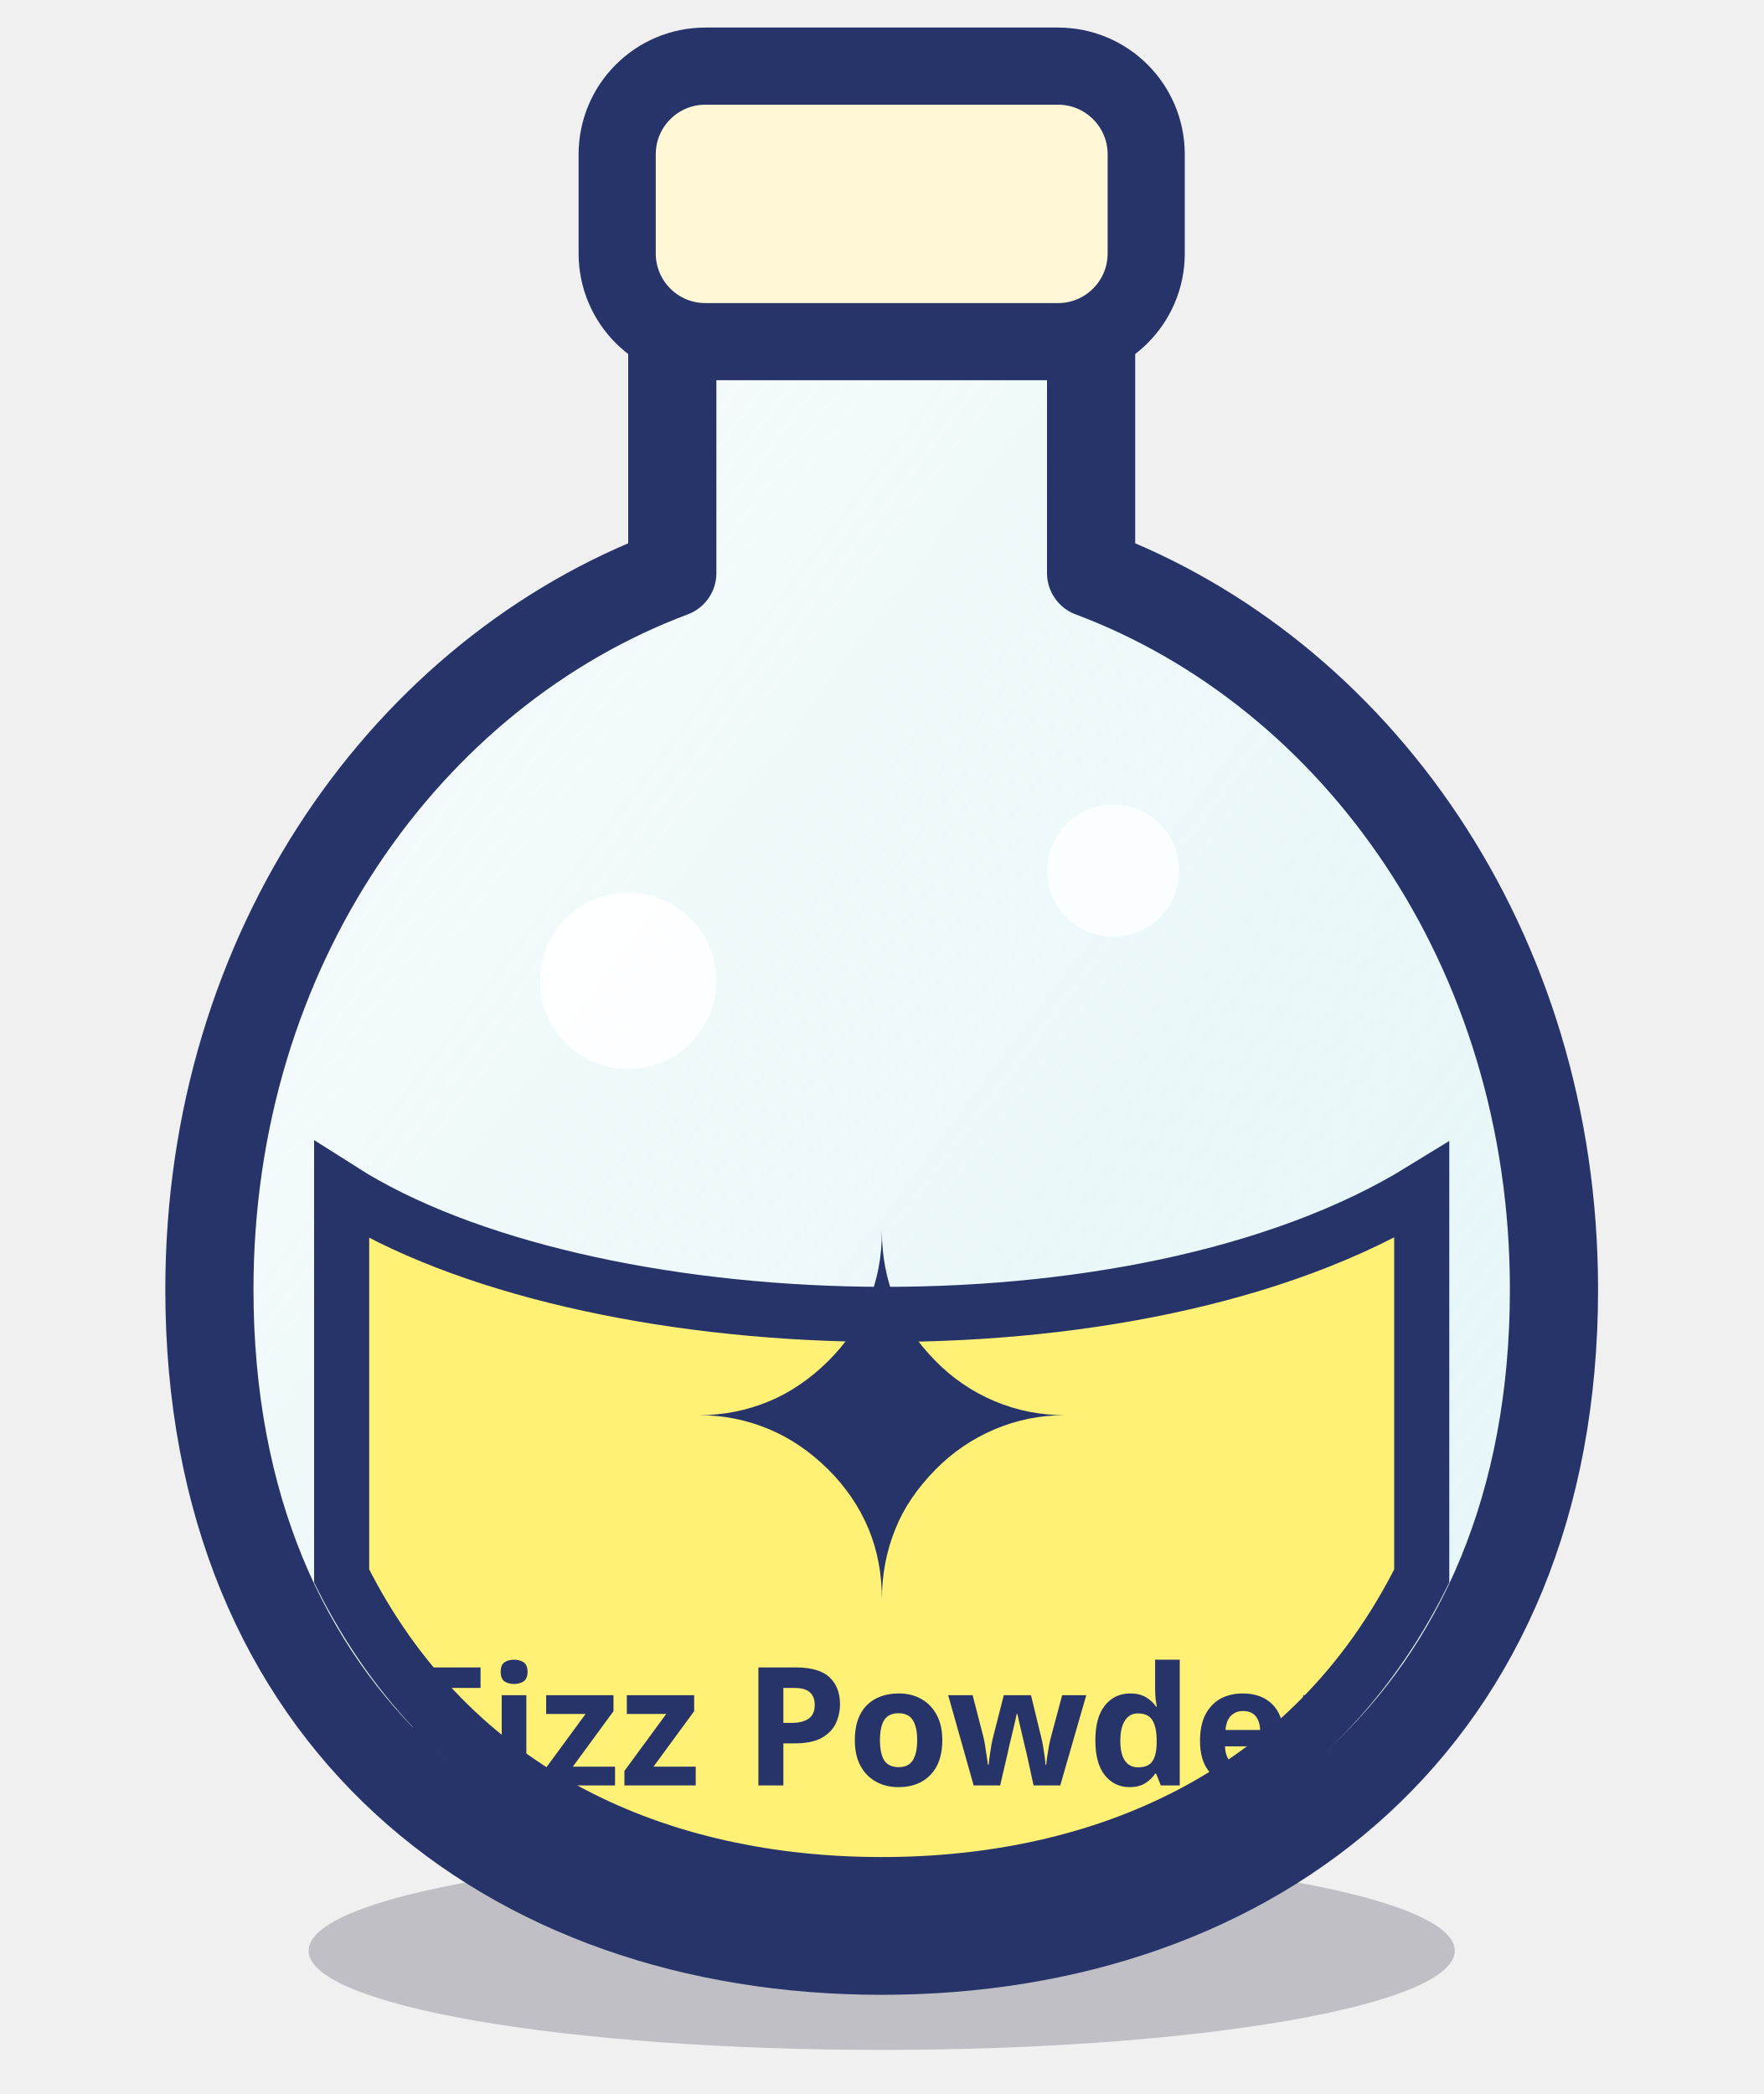
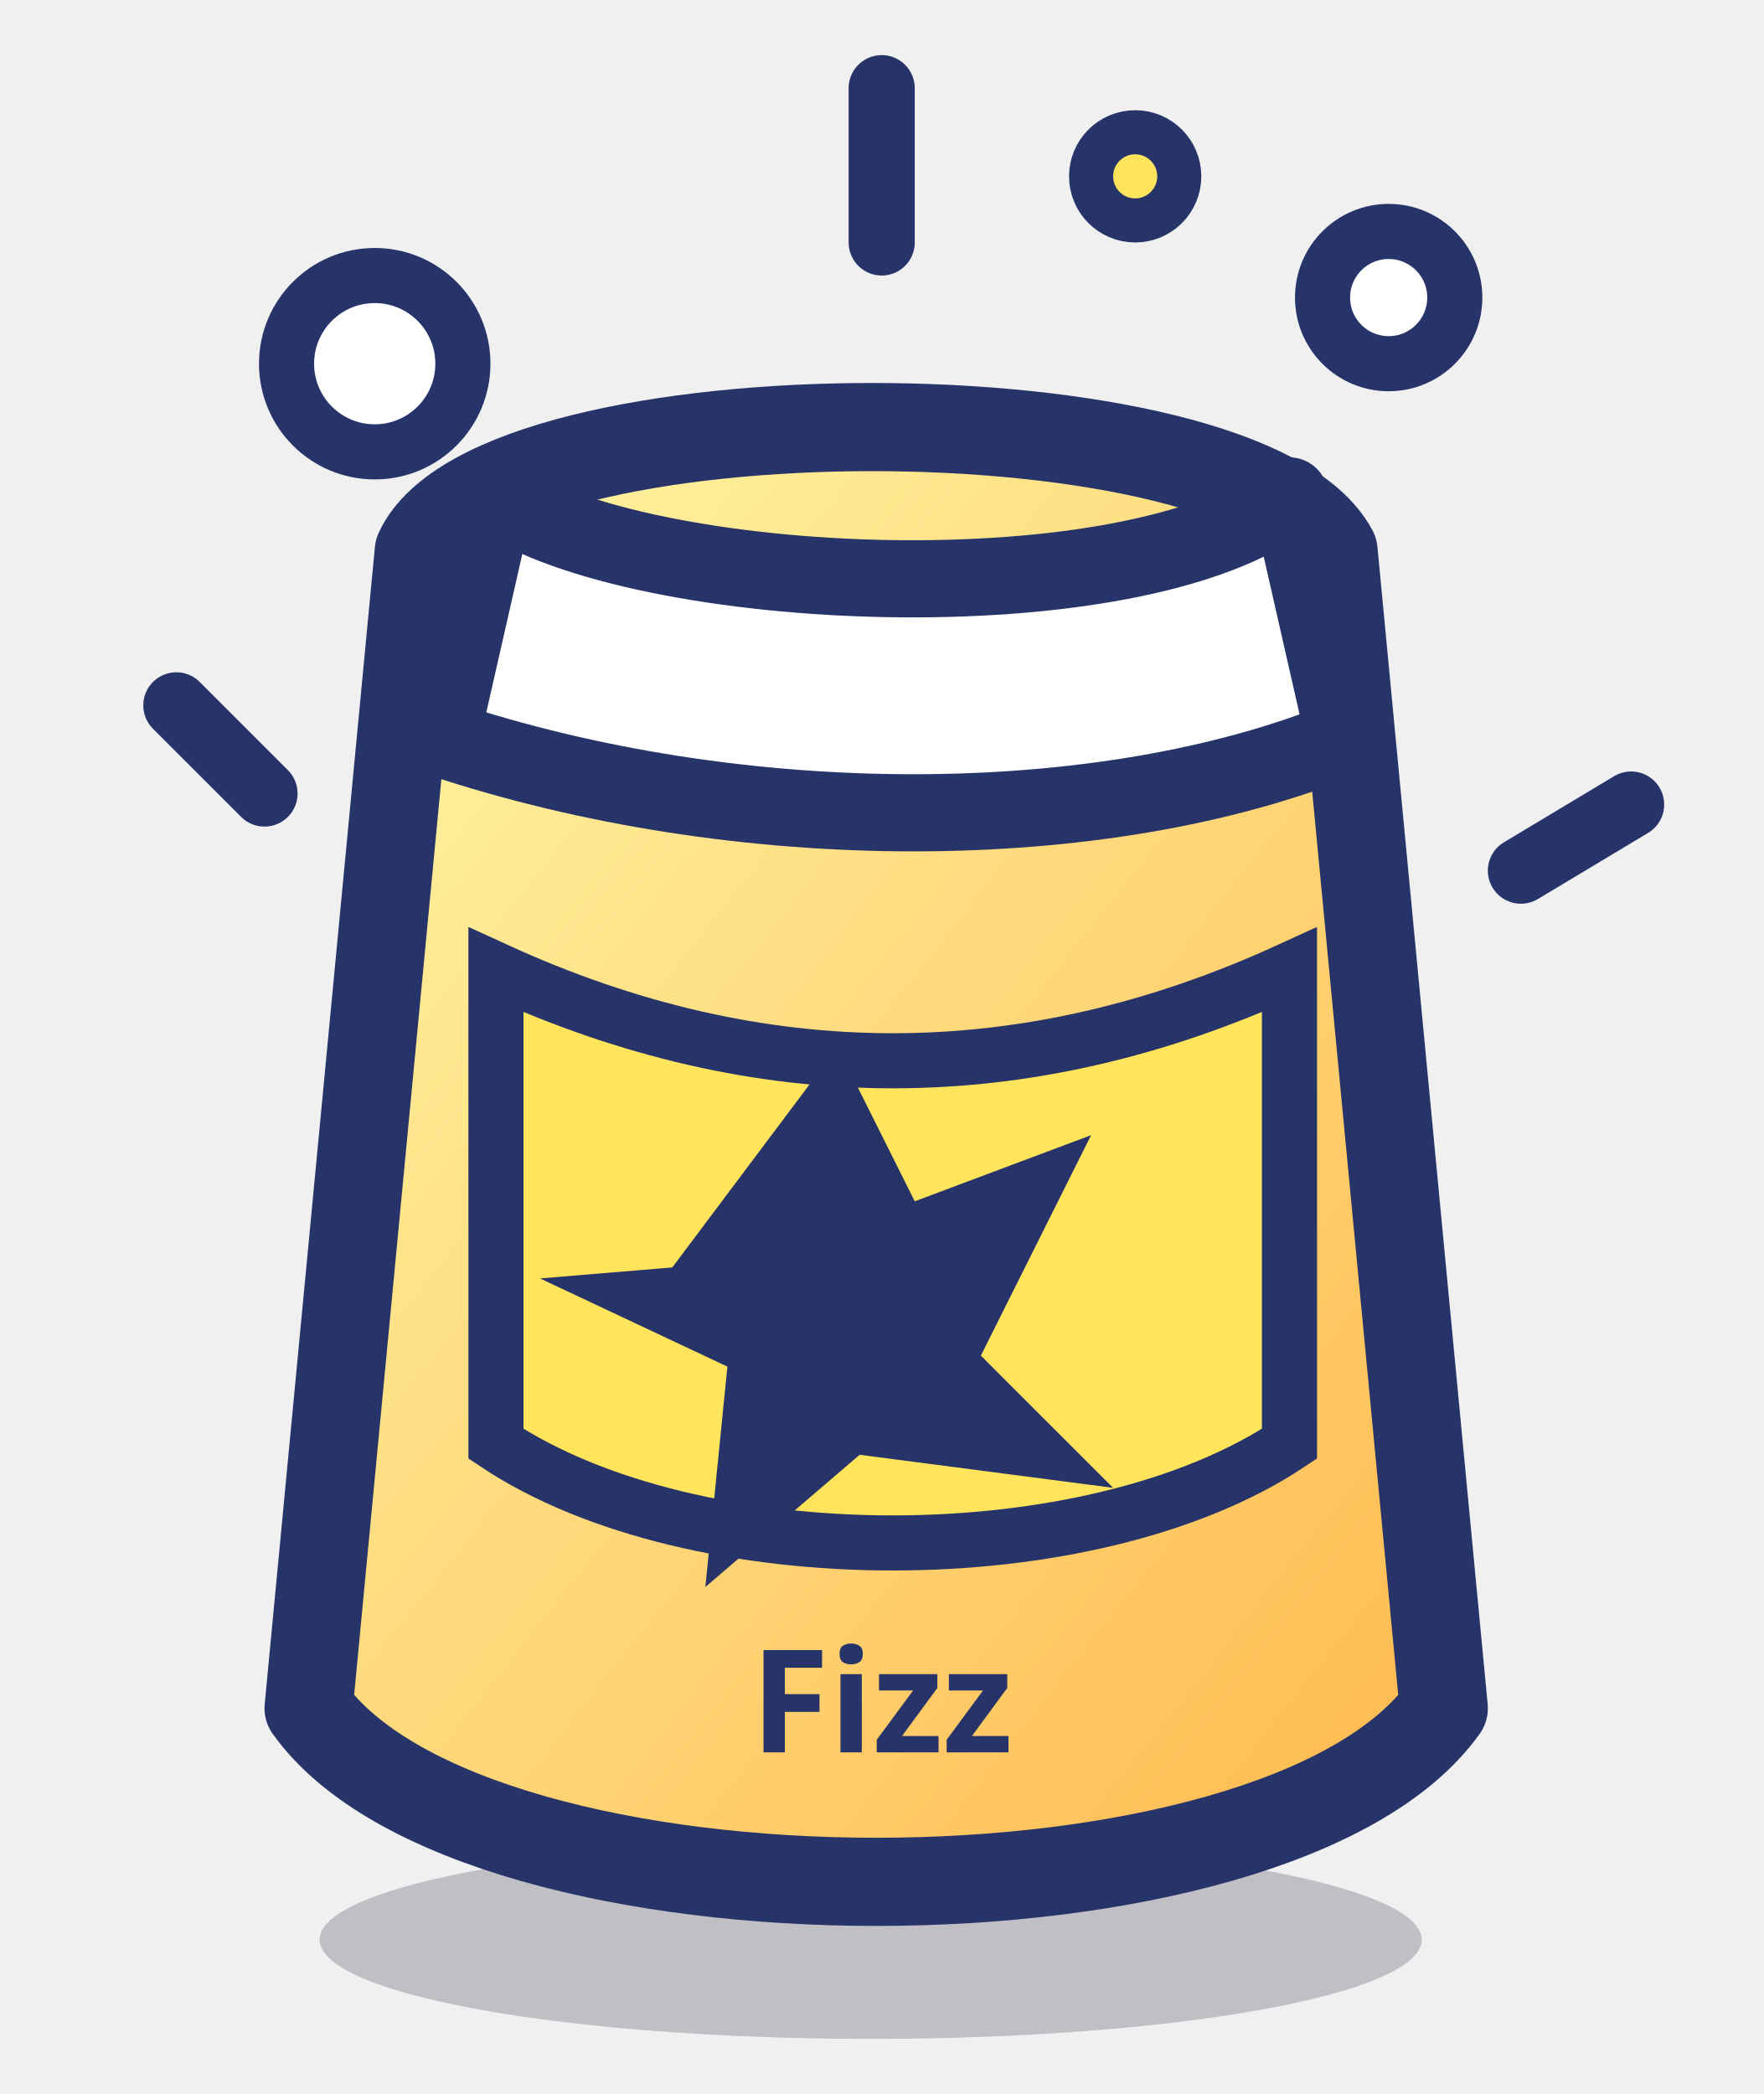
<svg xmlns="http://www.w3.org/2000/svg" viewBox="0 0 160 190" role="img" aria-labelledby="title desc">
  <defs>
-     <linearGradient id="glass" x1="0" x2="1" y1="0" y2="1">
-       <stop offset="0" stop-color="#ffffff" stop-opacity="0.85" />
-       <stop offset="1" stop-color="#d8fbff" stop-opacity="0.45" />
+     <linearGradient id="pouch" x1="0" x2="1" y1="0" y2="1">
+       <stop offset="0" stop-color="#fff9a8" />
+       <stop offset="1" stop-color="#ffb84d" />
    </linearGradient>
  </defs>
-   <ellipse cx="80" cy="177" rx="52" ry="9" fill="#10142f" opacity="0.22" />
-   <path d="M61 14h38v38c24 9 42 34 42 65 0 39-27 60-61 60s-61-21-61-60c0-31 18-56 42-65V14Z" fill="url(#glass)" stroke="#273469" stroke-width="8" stroke-linejoin="round" />
-   <rect x="56" y="6" width="48" height="25" rx="8" fill="#fff7d6" stroke="#273469" stroke-width="7" />
-   <path d="M31 108c22 14 72 16 98 0v35c-10 20-29 28-49 28s-39-8-49-28v-35Z" fill="#fff176" stroke="#273469" stroke-width="5" />
-   <circle cx="57" cy="89" r="8" fill="#ffffff" opacity="0.9" />
-   <circle cx="101" cy="79" r="6" fill="#ffffff" opacity="0.8" />
-   <text x="80" y="132" font-family="Trebuchet MS, Arial Rounded MT Bold, sans-serif" font-size="44" font-weight="900" text-anchor="middle" dominant-baseline="middle" fill="#273469">✦</text>
-   <text x="80" y="162" font-family="Trebuchet MS, sans-serif" font-size="15" font-weight="800" text-anchor="middle" fill="#273469">Fizz Powder</text>
+   <ellipse cx="79" cy="176" rx="50" ry="9" fill="#10142f" opacity=".22" />
+   <path d="M38 50c7-15 75-15 83 0l10 105c-15 21-88 21-103 0L38 50Z" fill="url(#pouch)" stroke="#273469" stroke-width="8" stroke-linejoin="round" />
+   <path d="M45 45c13 9 58 11 72 0l5 22c-22 9-55 9-82 0l5-22Z" fill="#ffffff" stroke="#273469" stroke-width="7" stroke-linejoin="round" />
+   <path d="M45 88c24 11 48 11 72 0v43c-18 12-54 12-72 0V88Z" fill="#ffe45c" stroke="#273469" stroke-width="5" />
+   <path d="M61 115l15-20 7 14 16-6-10 20 12 12-23-3-14 12 2-20-17-8 12-1Z" fill="#273469" />
+   <circle cx="34" cy="33" r="8" fill="#ffffff" stroke="#273469" stroke-width="5" />
+   <circle cx="126" cy="27" r="6" fill="#ffffff" stroke="#273469" stroke-width="5" />
+   <circle cx="103" cy="16" r="4" fill="#ffe45c" stroke="#273469" stroke-width="4" />
+   <path d="M24 72l-8-8m122 15l10-6M80 22V8" stroke="#273469" stroke-width="6" stroke-linecap="round" />
+   <text x="80" y="159" font-family="Trebuchet MS, sans-serif" font-size="13" font-weight="900" text-anchor="middle" fill="#273469">Fizz</text>
</svg>
